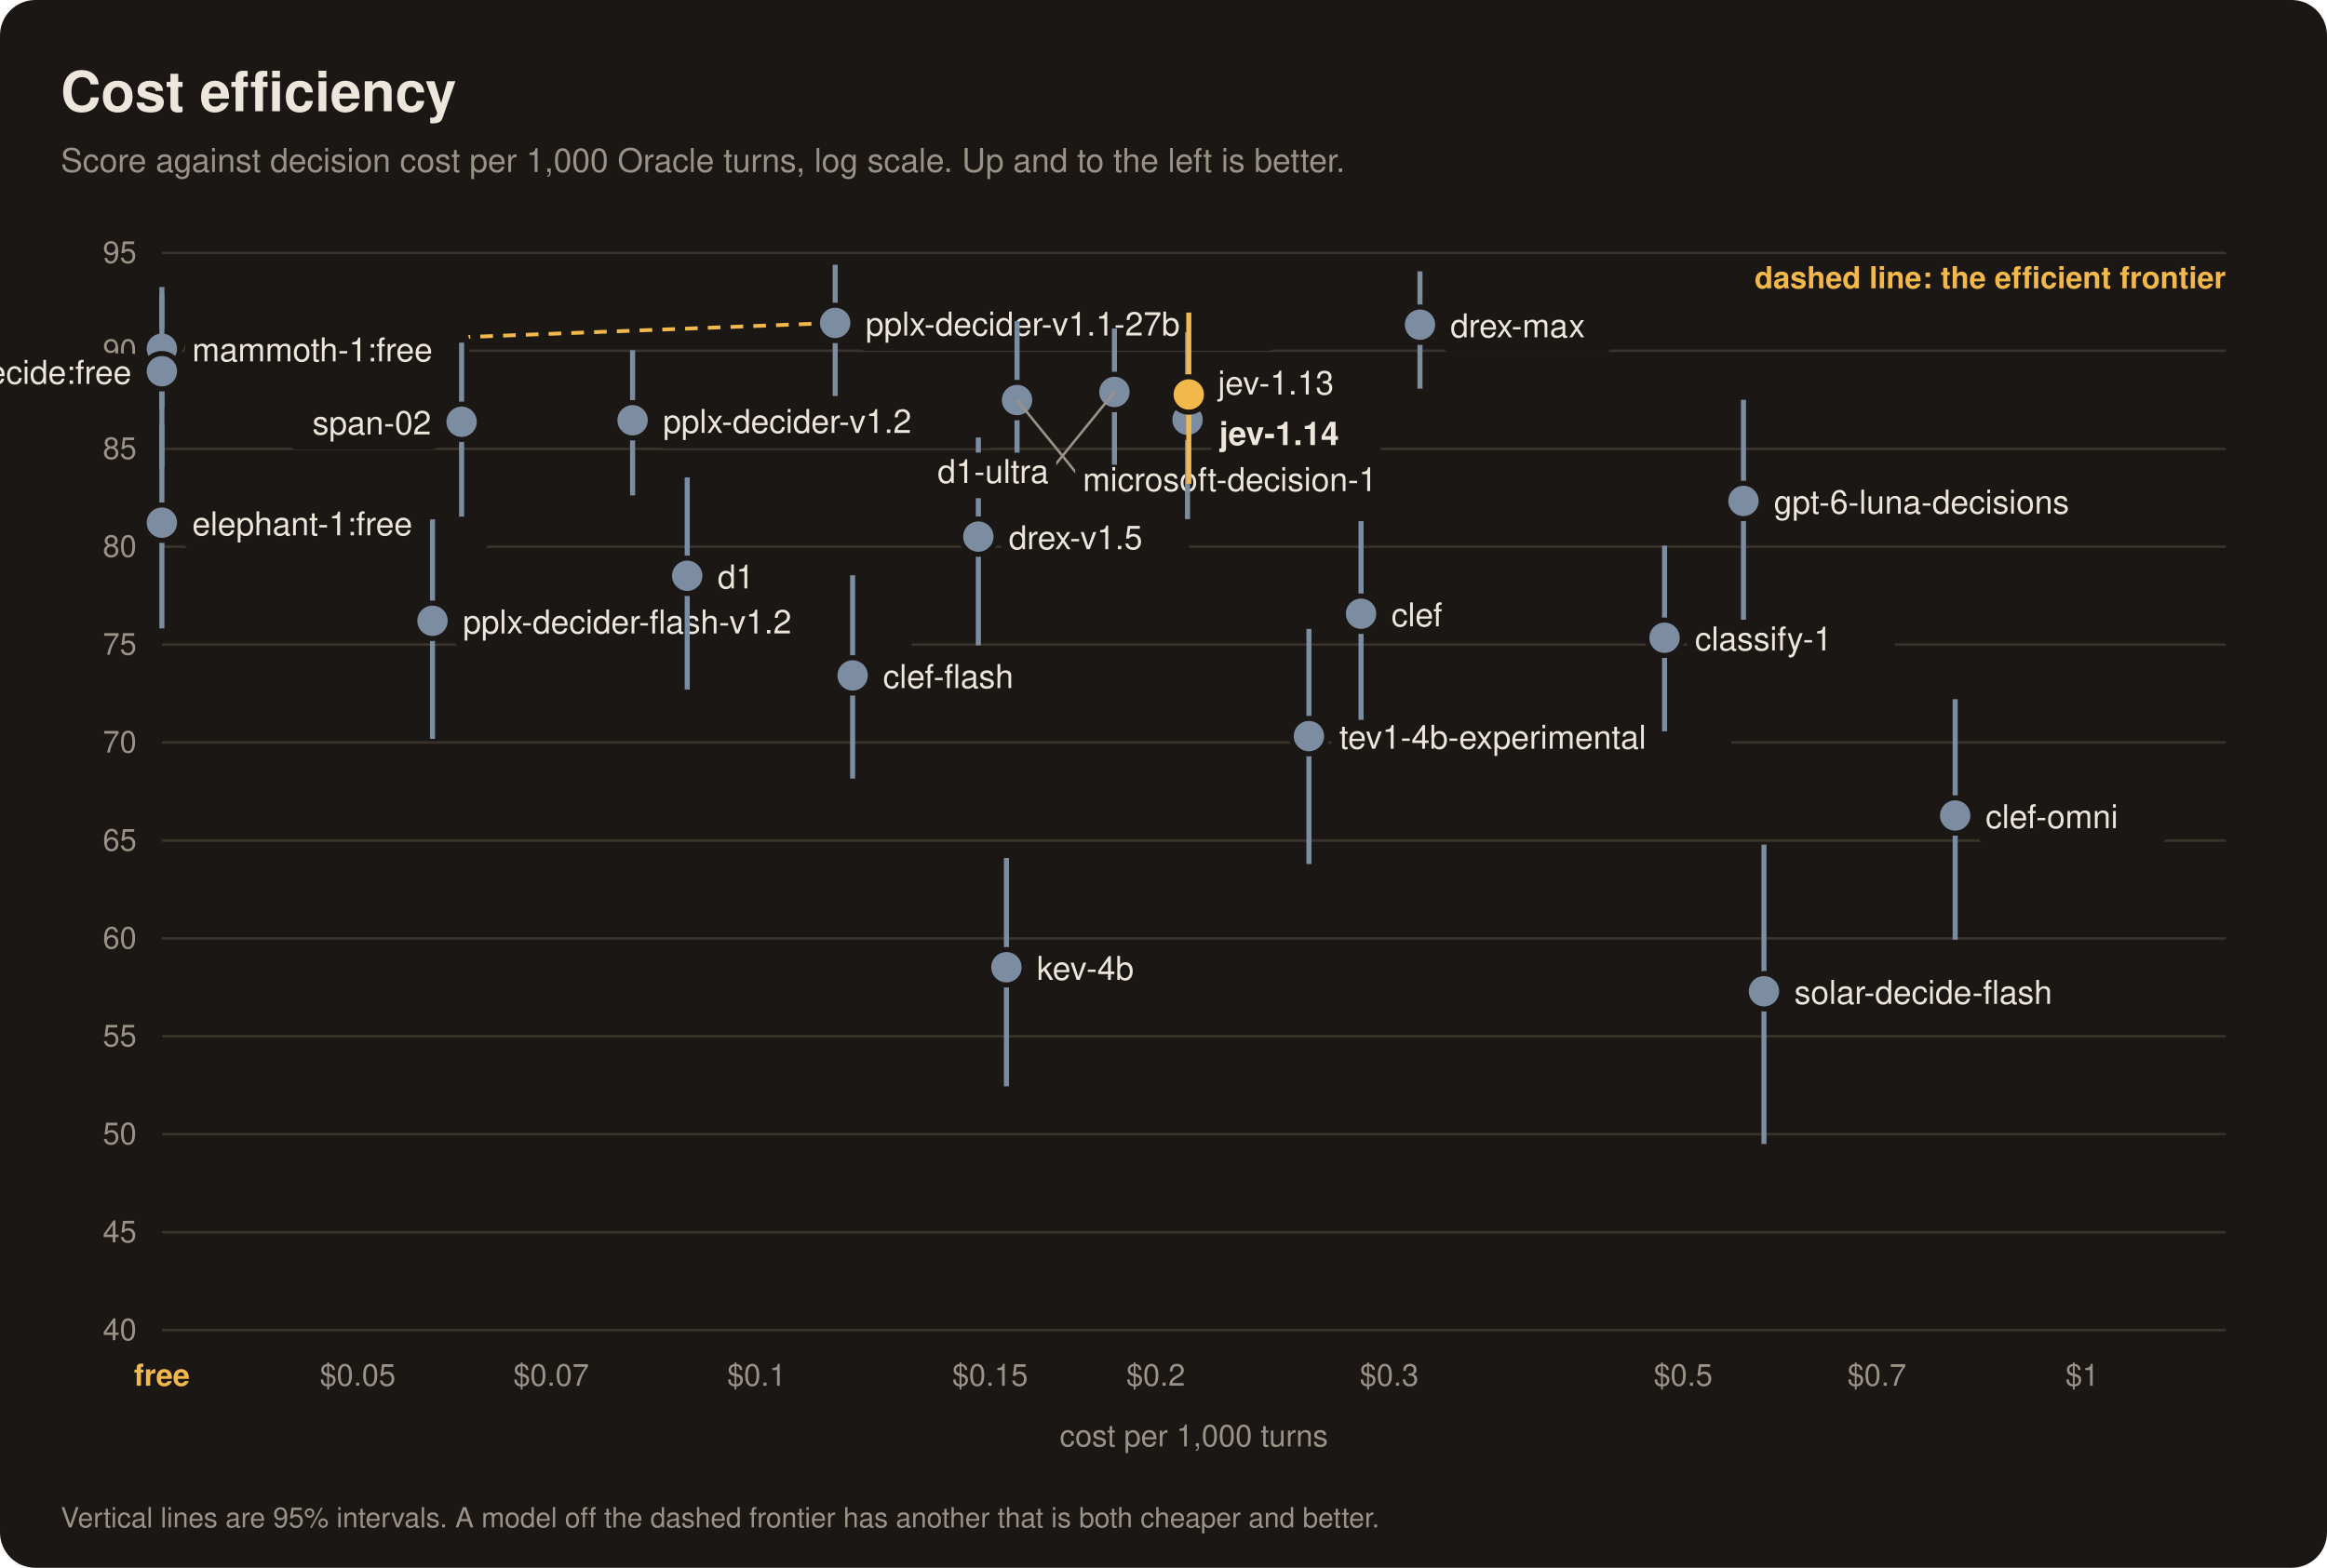
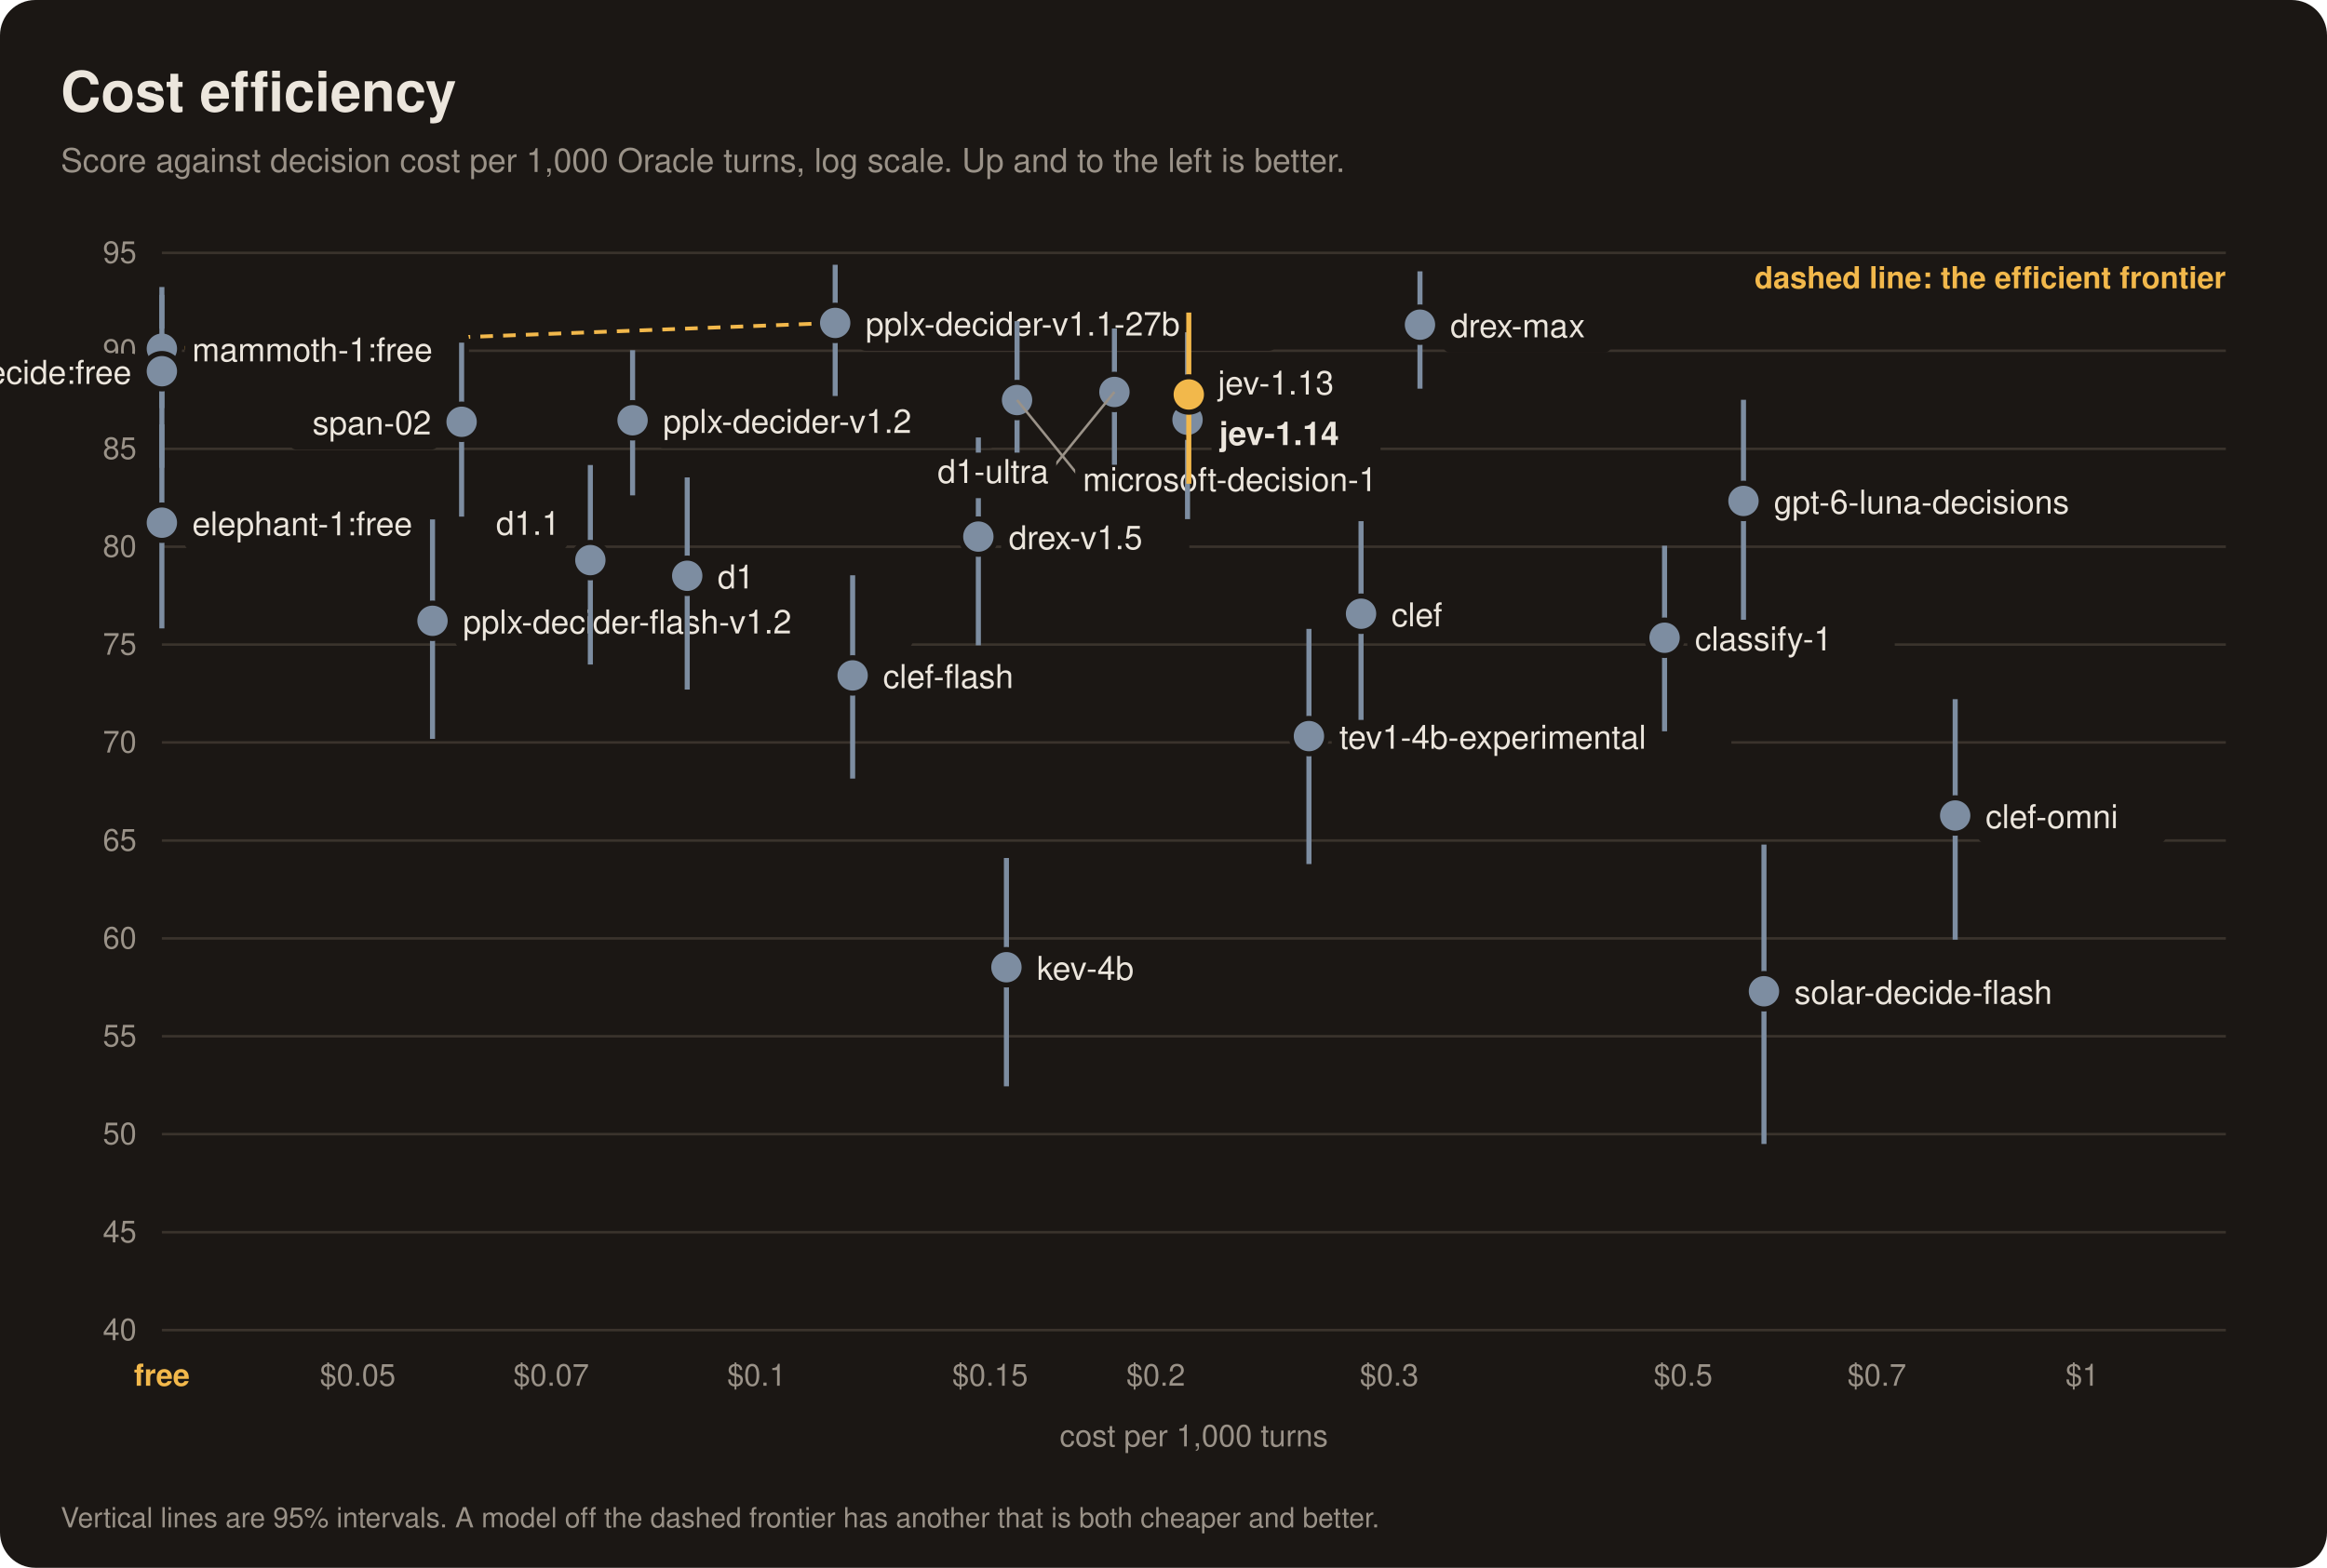
<svg xmlns="http://www.w3.org/2000/svg" viewBox="0 0 920 620" width="920" role="img" aria-label="Cost efficiency" font-family="-apple-system,BlinkMacSystemFont,'Segoe UI',Helvetica,Arial,sans-serif">
  <rect width="920" height="620" rx="14" fill="#1b1714" />
  <text x="24.0" y="44.0" font-size="22" font-weight="700" fill="#ece6dd" text-anchor="start">Cost efficiency</text>
  <text x="24.0" y="68.0" font-size="13" font-weight="400" fill="#9a9288" text-anchor="start">Score against decision cost per 1,000 Oracle turns, log scale. Up and to the left is better.</text>
  <line x1="64.0" y1="526.0" x2="880.0" y2="526.0" stroke="#3a332c" stroke-width="1.0" />
  <text x="54.0" y="530.0" font-size="12" font-weight="400" fill="#9a9288" text-anchor="end">40</text>
  <line x1="64.0" y1="487.3" x2="880.0" y2="487.3" stroke="#3a332c" stroke-width="1.0" />
  <text x="54.0" y="491.3" font-size="12" font-weight="400" fill="#9a9288" text-anchor="end">45</text>
  <line x1="64.0" y1="448.5" x2="880.0" y2="448.5" stroke="#3a332c" stroke-width="1.0" />
  <text x="54.0" y="452.5" font-size="12" font-weight="400" fill="#9a9288" text-anchor="end">50</text>
  <line x1="64.0" y1="409.8" x2="880.0" y2="409.8" stroke="#3a332c" stroke-width="1.0" />
  <text x="54.0" y="413.8" font-size="12" font-weight="400" fill="#9a9288" text-anchor="end">55</text>
  <line x1="64.0" y1="371.1" x2="880.0" y2="371.1" stroke="#3a332c" stroke-width="1.0" />
  <text x="54.0" y="375.1" font-size="12" font-weight="400" fill="#9a9288" text-anchor="end">60</text>
  <line x1="64.0" y1="332.4" x2="880.0" y2="332.4" stroke="#3a332c" stroke-width="1.0" />
  <text x="54.0" y="336.4" font-size="12" font-weight="400" fill="#9a9288" text-anchor="end">65</text>
  <line x1="64.0" y1="293.6" x2="880.0" y2="293.6" stroke="#3a332c" stroke-width="1.0" />
  <text x="54.0" y="297.6" font-size="12" font-weight="400" fill="#9a9288" text-anchor="end">70</text>
  <line x1="64.0" y1="254.9" x2="880.0" y2="254.9" stroke="#3a332c" stroke-width="1.0" />
  <text x="54.0" y="258.9" font-size="12" font-weight="400" fill="#9a9288" text-anchor="end">75</text>
  <line x1="64.0" y1="216.2" x2="880.0" y2="216.2" stroke="#3a332c" stroke-width="1.0" />
  <text x="54.0" y="220.2" font-size="12" font-weight="400" fill="#9a9288" text-anchor="end">80</text>
  <line x1="64.0" y1="177.5" x2="880.0" y2="177.5" stroke="#3a332c" stroke-width="1.0" />
  <text x="54.0" y="181.5" font-size="12" font-weight="400" fill="#9a9288" text-anchor="end">85</text>
  <line x1="64.0" y1="138.7" x2="880.0" y2="138.7" stroke="#3a332c" stroke-width="1.0" />
  <text x="54.0" y="142.7" font-size="12" font-weight="400" fill="#9a9288" text-anchor="end">90</text>
  <line x1="64.0" y1="100.0" x2="880.0" y2="100.0" stroke="#3a332c" stroke-width="1.0" />
  <text x="54.0" y="104.0" font-size="12" font-weight="400" fill="#9a9288" text-anchor="end">95</text>
  <text x="141.4" y="548.0" font-size="12" font-weight="400" fill="#9a9288" text-anchor="middle">$0.05</text>
  <text x="217.9" y="548.0" font-size="12" font-weight="400" fill="#9a9288" text-anchor="middle">$0.07</text>
  <text x="299.1" y="548.0" font-size="12" font-weight="400" fill="#9a9288" text-anchor="middle">$0.1</text>
  <text x="391.4" y="548.0" font-size="12" font-weight="400" fill="#9a9288" text-anchor="middle">$0.15</text>
  <text x="456.9" y="548.0" font-size="12" font-weight="400" fill="#9a9288" text-anchor="middle">$0.2</text>
  <text x="549.2" y="548.0" font-size="12" font-weight="400" fill="#9a9288" text-anchor="middle">$0.3</text>
  <text x="665.4" y="548.0" font-size="12" font-weight="400" fill="#9a9288" text-anchor="middle">$0.5</text>
  <text x="742.0" y="548.0" font-size="12" font-weight="400" fill="#9a9288" text-anchor="middle">$0.7</text>
  <text x="823.2" y="548.0" font-size="12" font-weight="400" fill="#9a9288" text-anchor="middle">$1</text>
  <text x="472.0" y="572.0" font-size="12" font-weight="400" fill="#9a9288" text-anchor="middle">cost per 1,000 turns</text>
  <text x="64.0" y="548.0" font-size="12" font-weight="600" fill="#f2b84b" text-anchor="middle">free</text>
  <polyline points="64.0,137.9 330.2,127.7" fill="none" stroke="#f2b84b" stroke-width="1.5" stroke-dasharray="5 4" />
  <text x="880.0" y="114.0" font-size="12" font-weight="600" fill="#f2b84b" text-anchor="end">dashed line: the efficient frontier</text>
  <line x1="64.0" y1="161.4" x2="64.0" y2="116.6" stroke="#7d8da1" stroke-width="2.0" />
  <circle cx="64.0" cy="137.9" r="7" fill="#7d8da1" stroke="#1b1714" stroke-width="2" />
  <rect x="73.0" y="130.9" width="112.4" height="18.0" rx="3.0" fill="#1b1714" />
  <text x="76.0" y="142.9" font-size="13" font-weight="500" fill="#ece6dd" text-anchor="start">mammoth-1:free</text>
  <line x1="64.0" y1="185.0" x2="64.0" y2="113.5" stroke="#7d8da1" stroke-width="2.0" />
  <circle cx="64.0" cy="146.8" r="7" fill="#7d8da1" stroke="#1b1714" stroke-width="2" />
  <rect x="-95.4" y="139.8" width="150.4" height="18.0" rx="3.0" fill="#1b1714" />
  <text x="52.0" y="151.8" font-size="13" font-weight="500" fill="#ece6dd" text-anchor="end">mercury-decide:free</text>
  <line x1="64.0" y1="248.5" x2="64.0" y2="167.8" stroke="#7d8da1" stroke-width="2.0" />
  <circle cx="64.0" cy="206.7" r="7" fill="#7d8da1" stroke="#1b1714" stroke-width="2" />
  <rect x="73.0" y="199.7" width="120.0" height="18.0" rx="3.0" fill="#1b1714" />
  <text x="76.0" y="211.7" font-size="13" font-weight="500" fill="#ece6dd" text-anchor="start">elephant-1:free</text>
  <line x1="171.0" y1="292.2" x2="171.0" y2="205.4" stroke="#7d8da1" stroke-width="2.0" />
  <circle cx="171.0" cy="245.5" r="7" fill="#7d8da1" stroke="#1b1714" stroke-width="2" />
  <rect x="180.0" y="238.5" width="180.8" height="18.0" rx="3.0" fill="#1b1714" />
  <text x="183.0" y="250.5" font-size="13" font-weight="500" fill="#ece6dd" text-anchor="start">pplx-decider-flash-v1.2</text>
  <line x1="182.5" y1="204.3" x2="182.5" y2="135.5" stroke="#7d8da1" stroke-width="2.0" />
  <circle cx="182.5" cy="166.8" r="7" fill="#7d8da1" stroke="#1b1714" stroke-width="2" />
  <rect x="114.3" y="159.8" width="59.2" height="18.0" rx="3.0" fill="#1b1714" />
  <text x="170.5" y="171.8" font-size="13" font-weight="500" fill="#ece6dd" text-anchor="end">span-02</text>
+   <line x1="233.4" y1="262.8" x2="233.4" y2="183.9" stroke="#7d8da1" stroke-width="2.0" />
+   <circle cx="233.4" cy="221.5" r="7" fill="#7d8da1" stroke="#1b1714" stroke-width="2" />
+   <rect x="188.0" y="199.5" width="36.4" height="18.0" rx="3.0" fill="#1b1714" />
+   <text x="221.4" y="211.5" font-size="13" font-weight="500" fill="#ece6dd" text-anchor="end">d1.1</text>
  <line x1="250.1" y1="195.9" x2="250.1" y2="138.5" stroke="#7d8da1" stroke-width="2.0" />
  <circle cx="250.1" cy="166.2" r="7" fill="#7d8da1" stroke="#1b1714" stroke-width="2" />
  <rect x="259.1" y="159.2" width="135.2" height="18.0" rx="3.0" fill="#1b1714" />
  <text x="262.1" y="171.2" font-size="13" font-weight="500" fill="#ece6dd" text-anchor="start">pplx-decider-v1.2</text>
  <line x1="271.7" y1="272.7" x2="271.7" y2="188.8" stroke="#7d8da1" stroke-width="2.0" />
  <circle cx="271.7" cy="227.7" r="7" fill="#7d8da1" stroke="#1b1714" stroke-width="2" />
  <rect x="280.7" y="220.7" width="21.2" height="18.0" rx="3.0" fill="#1b1714" />
  <text x="283.7" y="232.7" font-size="13" font-weight="500" fill="#ece6dd" text-anchor="start">d1</text>
  <line x1="330.2" y1="156.6" x2="330.2" y2="104.7" stroke="#7d8da1" stroke-width="2.0" />
  <circle cx="330.2" cy="127.7" r="7" fill="#7d8da1" stroke="#1b1714" stroke-width="2" />
  <rect x="339.2" y="120.7" width="165.6" height="18.0" rx="3.0" fill="#1b1714" />
  <text x="342.2" y="132.7" font-size="13" font-weight="500" fill="#ece6dd" text-anchor="start">pplx-decider-v1.1-27b</text>
  <line x1="337.1" y1="307.9" x2="337.1" y2="227.5" stroke="#7d8da1" stroke-width="2.0" />
  <circle cx="337.1" cy="267.1" r="7" fill="#7d8da1" stroke="#1b1714" stroke-width="2" />
  <rect x="346.1" y="260.1" width="82.0" height="18.0" rx="3.0" fill="#1b1714" />
  <text x="349.1" y="272.1" font-size="13" font-weight="500" fill="#ece6dd" text-anchor="start">clef-flash</text>
  <line x1="386.8" y1="255.2" x2="386.8" y2="173.0" stroke="#7d8da1" stroke-width="2.0" />
  <circle cx="386.8" cy="212.2" r="7" fill="#7d8da1" stroke="#1b1714" stroke-width="2" />
  <rect x="395.8" y="205.2" width="74.4" height="18.0" rx="3.0" fill="#1b1714" />
  <text x="398.8" y="217.2" font-size="13" font-weight="500" fill="#ece6dd" text-anchor="start">drex-v1.5</text>
  <line x1="397.9" y1="429.6" x2="397.9" y2="339.3" stroke="#7d8da1" stroke-width="2.0" />
  <circle cx="397.9" cy="382.5" r="7" fill="#7d8da1" stroke="#1b1714" stroke-width="2" />
  <rect x="406.9" y="375.5" width="51.6" height="18.0" rx="3.0" fill="#1b1714" />
  <text x="409.9" y="387.5" font-size="13" font-weight="500" fill="#ece6dd" text-anchor="start">kev-4b</text>
  <line x1="402.1" y1="193.8" x2="402.1" y2="127.0" stroke="#7d8da1" stroke-width="2.0" />
  <circle cx="402.1" cy="158.2" r="7" fill="#7d8da1" stroke="#1b1714" stroke-width="2" />
  <line x1="402.1" y1="158.2" x2="428.1" y2="190.2" stroke="#9a9288" stroke-width="1.0" />
  <rect x="425.1" y="182.2" width="158.0" height="18.0" rx="3.0" fill="#1b1714" />
  <text x="428.1" y="194.2" font-size="13" font-weight="500" fill="#ece6dd" text-anchor="start">microsoft-decision-1</text>
  <line x1="440.6" y1="183.8" x2="440.6" y2="129.9" stroke="#7d8da1" stroke-width="2.0" />
  <circle cx="440.6" cy="155.0" r="7" fill="#7d8da1" stroke="#1b1714" stroke-width="2" />
  <line x1="440.6" y1="155.0" x2="414.6" y2="187.0" stroke="#9a9288" stroke-width="1.0" />
  <rect x="350.8" y="179.0" width="66.8" height="18.0" rx="3.0" fill="#1b1714" />
  <text x="414.6" y="191.0" font-size="13" font-weight="500" fill="#ece6dd" text-anchor="end">d1-ultra</text>
  <line x1="469.5" y1="205.3" x2="469.5" y2="131.4" stroke="#7d8da1" stroke-width="2.0" />
  <circle cx="469.5" cy="166.0" r="7" fill="#7d8da1" stroke="#1b1714" stroke-width="2" />
  <rect x="478.5" y="144.0" width="66.8" height="18.0" rx="3.0" fill="#1b1714" />
  <text x="481.5" y="156.0" font-size="13" font-weight="500" fill="#ece6dd" text-anchor="start">jev-1.13</text>
  <line x1="470.0" y1="191.3" x2="470.0" y2="123.6" stroke="#f2b84b" stroke-width="2.0" />
  <circle cx="470.0" cy="156.0" r="7" fill="#f2b84b" stroke="#1b1714" stroke-width="2" />
  <rect x="479.0" y="164.0" width="66.8" height="18.0" rx="3.0" fill="#1b1714" />
  <text x="482.0" y="176.0" font-size="13" font-weight="700" fill="#ece6dd" text-anchor="start">jev-1.14</text>
  <line x1="517.5" y1="341.7" x2="517.5" y2="248.7" stroke="#7d8da1" stroke-width="2.0" />
  <circle cx="517.5" cy="291.1" r="7" fill="#7d8da1" stroke="#1b1714" stroke-width="2" />
  <rect x="526.5" y="284.1" width="158.0" height="18.0" rx="3.0" fill="#1b1714" />
  <text x="529.5" y="296.1" font-size="13" font-weight="500" fill="#ece6dd" text-anchor="start">tev1-4b-experimental</text>
  <line x1="538.1" y1="284.7" x2="538.1" y2="206.1" stroke="#7d8da1" stroke-width="2.0" />
  <circle cx="538.1" cy="242.7" r="7" fill="#7d8da1" stroke="#1b1714" stroke-width="2" />
  <rect x="547.1" y="235.7" width="36.4" height="18.0" rx="3.0" fill="#1b1714" />
  <text x="550.1" y="247.7" font-size="13" font-weight="500" fill="#ece6dd" text-anchor="start">clef</text>
  <line x1="561.4" y1="153.7" x2="561.4" y2="107.3" stroke="#7d8da1" stroke-width="2.0" />
  <circle cx="561.4" cy="128.4" r="7" fill="#7d8da1" stroke="#1b1714" stroke-width="2" />
  <rect x="570.4" y="121.4" width="66.8" height="18.0" rx="3.0" fill="#1b1714" />
  <text x="573.4" y="133.4" font-size="13" font-weight="500" fill="#ece6dd" text-anchor="start">drex-max</text>
  <line x1="658.1" y1="289.2" x2="658.1" y2="215.8" stroke="#7d8da1" stroke-width="2.0" />
  <circle cx="658.1" cy="252.2" r="7" fill="#7d8da1" stroke="#1b1714" stroke-width="2" />
  <rect x="667.1" y="245.2" width="82.0" height="18.0" rx="3.0" fill="#1b1714" />
  <text x="670.1" y="257.2" font-size="13" font-weight="500" fill="#ece6dd" text-anchor="start">classify-1</text>
  <line x1="689.3" y1="245.1" x2="689.3" y2="158.1" stroke="#7d8da1" stroke-width="2.0" />
  <circle cx="689.3" cy="198.1" r="7" fill="#7d8da1" stroke="#1b1714" stroke-width="2" />
  <rect x="698.3" y="191.1" width="158.0" height="18.0" rx="3.0" fill="#1b1714" />
  <text x="701.3" y="203.1" font-size="13" font-weight="500" fill="#ece6dd" text-anchor="start">gpt-6-luna-decisions</text>
  <line x1="697.4" y1="452.4" x2="697.4" y2="334.0" stroke="#7d8da1" stroke-width="2.0" />
  <circle cx="697.4" cy="392.0" r="7" fill="#7d8da1" stroke="#1b1714" stroke-width="2" />
  <rect x="706.4" y="385.0" width="142.8" height="18.0" rx="3.0" fill="#1b1714" />
  <text x="709.4" y="397.0" font-size="13" font-weight="500" fill="#ece6dd" text-anchor="start">solar-decide-flash</text>
  <line x1="773.0" y1="371.6" x2="773.0" y2="276.5" stroke="#7d8da1" stroke-width="2.0" />
  <circle cx="773.0" cy="322.5" r="7" fill="#7d8da1" stroke="#1b1714" stroke-width="2" />
  <rect x="782.0" y="315.5" width="74.4" height="18.0" rx="3.0" fill="#1b1714" />
  <text x="785.0" y="327.5" font-size="13" font-weight="500" fill="#ece6dd" text-anchor="start">clef-omni</text>
  <text x="24.0" y="604.0" font-size="11" font-weight="400" fill="#9a9288" text-anchor="start">Vertical lines are 95% intervals. A model off the dashed frontier has another that is both cheaper and better.</text>
</svg>
